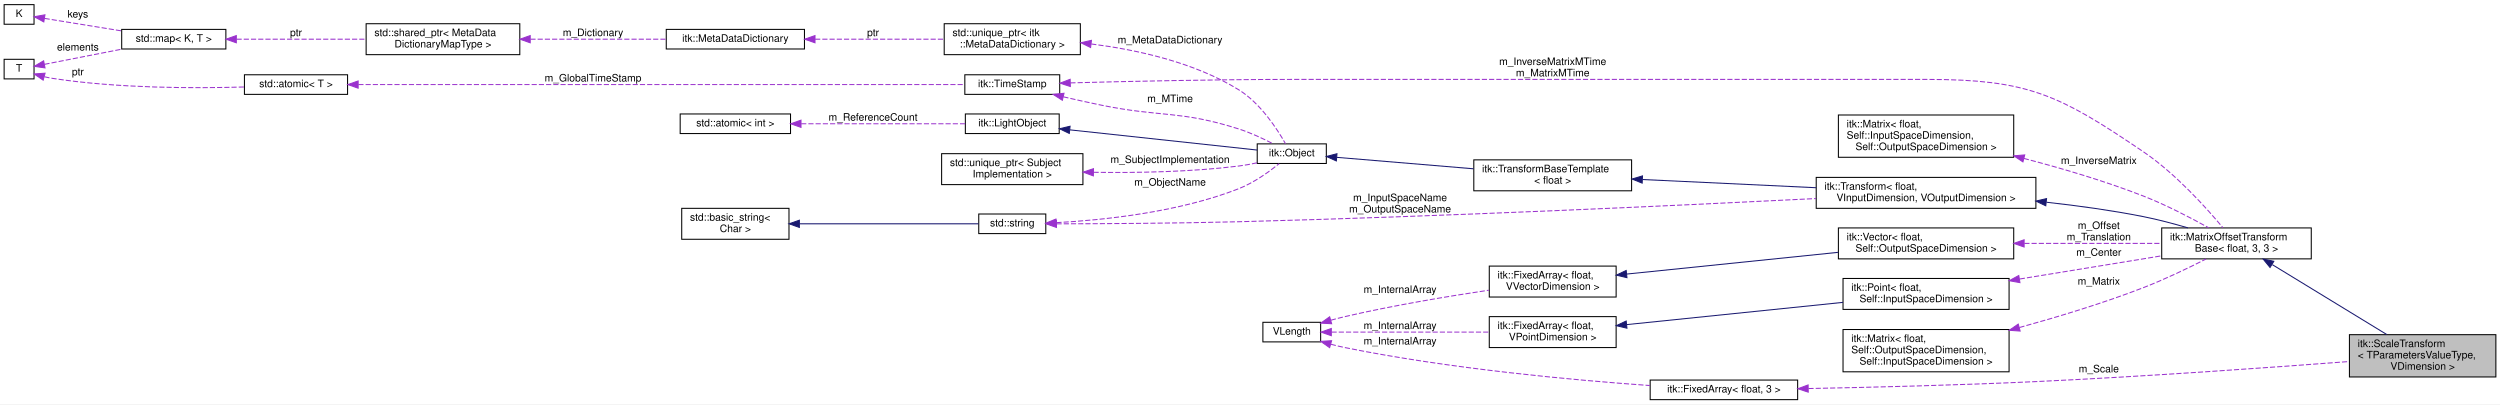
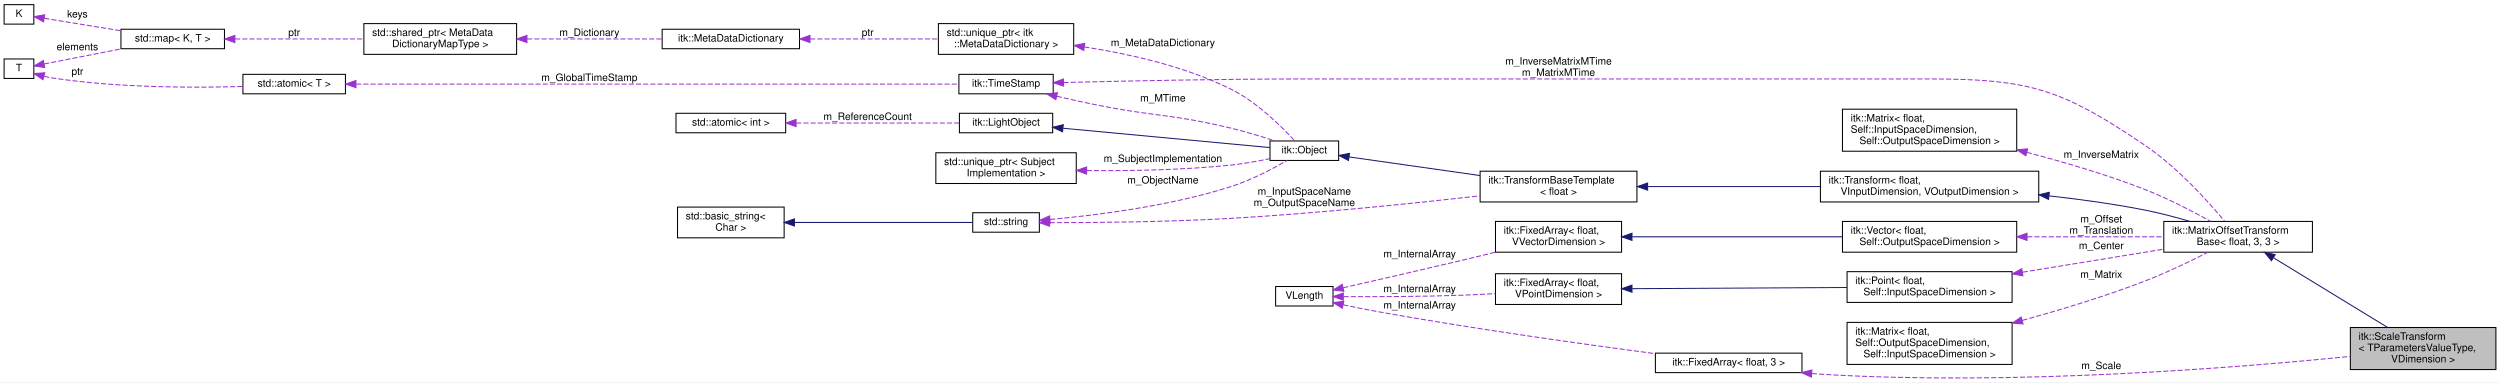
- <svg xmlns="http://www.w3.org/2000/svg" xmlns:xlink="http://www.w3.org/1999/xlink" width="2424pt" height="392pt" viewBox="0.00 0.00 2424.00 392.00">
-   <g id="graph0" class="graph" transform="scale(1 1) rotate(0) translate(4 388)">
-     <polygon fill="white" stroke="transparent" points="-4,4 -4,-388 2420,-388 2420,4 -4,4" />
+ <svg xmlns="http://www.w3.org/2000/svg" xmlns:xlink="http://www.w3.org/1999/xlink" width="2439pt" height="373pt" viewBox="0.00 0.00 2439.00 372.94">
+   <g id="graph0" class="graph" transform="scale(1 1) rotate(0) translate(4 368.94)">
+     <polygon fill="white" stroke="transparent" points="-4,4 -4,-368.94 2435,-368.94 2435,4 -4,4" />
    <g id="node1" class="node">
      <g id="a_node1">
        <a xlink:title="Scale transformation of a vector space (e.g. space coordinates)">
-           <polygon fill="#bfbfbf" stroke="black" points="2274,-22.5 2274,-63.5 2416,-63.5 2416,-22.5 2274,-22.5" />
-           <text text-anchor="start" x="2282" y="-51.5" font-family="Helvetica,sans-Serif" font-size="10.00">itk::ScaleTransform</text>
-           <text text-anchor="start" x="2282" y="-40.5" font-family="Helvetica,sans-Serif" font-size="10.00">&lt; TParametersValueType,</text>
-           <text text-anchor="middle" x="2345" y="-29.5" font-family="Helvetica,sans-Serif" font-size="10.00"> VDimension &gt;</text>
+           <polygon fill="#bfbfbf" stroke="black" points="2289,-8.44 2289,-49.44 2431,-49.44 2431,-8.44 2289,-8.44" />
+           <text text-anchor="start" x="2297" y="-37.44" font-family="Helvetica,sans-Serif" font-size="10.00">itk::ScaleTransform</text>
+           <text text-anchor="start" x="2297" y="-26.44" font-family="Helvetica,sans-Serif" font-size="10.00">&lt; TParametersValueType,</text>
+           <text text-anchor="middle" x="2360" y="-15.44" font-family="Helvetica,sans-Serif" font-size="10.00"> VDimension &gt;</text>
        </a>
      </g>
    </g>
    <g id="node2" class="node">
      <g id="a_node2">
        <a xlink:href="classitk_1_1MatrixOffsetTransformBase.html" target="_top" xlink:title=" ">
-           <polygon fill="white" stroke="black" points="2092,-137 2092,-167 2237,-167 2237,-137 2092,-137" />
-           <text text-anchor="start" x="2100" y="-155" font-family="Helvetica,sans-Serif" font-size="10.00">itk::MatrixOffsetTransform</text>
-           <text text-anchor="middle" x="2164.5" y="-144" font-family="Helvetica,sans-Serif" font-size="10.00">Base&lt; float, 3, 3 &gt;</text>
+           <polygon fill="white" stroke="black" points="2107,-122.94 2107,-152.94 2252,-152.94 2252,-122.94 2107,-122.94" />
+           <text text-anchor="start" x="2115" y="-140.94" font-family="Helvetica,sans-Serif" font-size="10.00">itk::MatrixOffsetTransform</text>
+           <text text-anchor="middle" x="2179.5" y="-129.94" font-family="Helvetica,sans-Serif" font-size="10.00">Base&lt; float, 3, 3 &gt;</text>
        </a>
      </g>
    </g>
    <g id="edge1" class="edge">
-       <path fill="none" stroke="midnightblue" d="M2199.25,-131.39C2231.06,-111.97 2278.45,-83.03 2310.26,-63.61" />
-       <polygon fill="midnightblue" stroke="midnightblue" points="2197.03,-128.65 2190.32,-136.84 2200.68,-134.62 2197.03,-128.65" />
+       <path fill="none" stroke="midnightblue" d="M2214.25,-117.33C2246.06,-97.91 2293.45,-68.97 2325.26,-49.55" />
+       <polygon fill="midnightblue" stroke="midnightblue" points="2212.03,-114.59 2205.32,-122.78 2215.68,-120.56 2212.03,-114.59" />
    </g>
    <g id="node3" class="node">
      <g id="a_node3">
        <a xlink:href="classitk_1_1Transform.html" target="_top" xlink:title=" ">
-           <polygon fill="white" stroke="black" points="1757,-186 1757,-216 1970,-216 1970,-186 1757,-186" />
-           <text text-anchor="start" x="1765" y="-204" font-family="Helvetica,sans-Serif" font-size="10.00">itk::Transform&lt; float,</text>
-           <text text-anchor="middle" x="1863.5" y="-193" font-family="Helvetica,sans-Serif" font-size="10.00"> VInputDimension, VOutputDimension &gt;</text>
+           <polygon fill="white" stroke="black" points="1772,-171.94 1772,-201.94 1985,-201.94 1985,-171.94 1772,-171.94" />
+           <text text-anchor="start" x="1780" y="-189.94" font-family="Helvetica,sans-Serif" font-size="10.00">itk::Transform&lt; float,</text>
+           <text text-anchor="middle" x="1878.5" y="-178.94" font-family="Helvetica,sans-Serif" font-size="10.00"> VInputDimension, VOutputDimension &gt;</text>
        </a>
      </g>
    </g>
    <g id="edge2" class="edge">
-       <path fill="none" stroke="midnightblue" d="M1980.3,-191.91C2010.93,-188.52 2043.85,-183.99 2074,-178 2088.28,-175.16 2103.59,-171.11 2117.43,-167.04" />
-       <polygon fill="midnightblue" stroke="midnightblue" points="1979.58,-188.47 1970.01,-193.02 1980.33,-195.43 1979.58,-188.47" />
+       <path fill="none" stroke="midnightblue" d="M1995.3,-177.85C2025.93,-174.46 2058.85,-169.93 2089,-163.94 2103.28,-161.1 2118.59,-157.05 2132.43,-152.98" />
+       <polygon fill="midnightblue" stroke="midnightblue" points="1994.58,-174.41 1985.01,-178.96 1995.33,-181.37 1994.58,-174.41" />
    </g>
    <g id="node4" class="node">
      <g id="a_node4">
        <a xlink:href="classitk_1_1TransformBaseTemplate.html" target="_top" xlink:title=" ">
-           <polygon fill="white" stroke="black" points="1425,-203 1425,-233 1578,-233 1578,-203 1425,-203" />
-           <text text-anchor="start" x="1433" y="-221" font-family="Helvetica,sans-Serif" font-size="10.00">itk::TransformBaseTemplate</text>
-           <text text-anchor="middle" x="1501.5" y="-210" font-family="Helvetica,sans-Serif" font-size="10.00">&lt; float &gt;</text>
+           <polygon fill="white" stroke="black" points="1440,-171.94 1440,-201.94 1593,-201.94 1593,-171.94 1440,-171.94" />
+           <text text-anchor="start" x="1448" y="-189.94" font-family="Helvetica,sans-Serif" font-size="10.00">itk::TransformBaseTemplate</text>
+           <text text-anchor="middle" x="1516.5" y="-178.94" font-family="Helvetica,sans-Serif" font-size="10.00">&lt; float &gt;</text>
        </a>
      </g>
    </g>
    <g id="edge3" class="edge">
-       <path fill="none" stroke="midnightblue" d="M1588.65,-213.93C1639.19,-211.55 1703.44,-208.51 1757,-205.98" />
-       <polygon fill="midnightblue" stroke="midnightblue" points="1588.23,-210.45 1578.41,-214.42 1588.56,-217.44 1588.23,-210.45" />
+       <path fill="none" stroke="midnightblue" d="M1603.65,-186.94C1654.19,-186.94 1718.44,-186.94 1772,-186.94" />
+       <polygon fill="midnightblue" stroke="midnightblue" points="1603.41,-183.44 1593.41,-186.94 1603.41,-190.44 1603.41,-183.44" />
    </g>
    <g id="node5" class="node">
      <g id="a_node5">
        <a xlink:href="classitk_1_1Object.html" target="_top" xlink:title="Base class for most ITK classes.">
-           <polygon fill="white" stroke="black" points="1215,-229.5 1215,-248.5 1282,-248.5 1282,-229.5 1215,-229.5" />
-           <text text-anchor="middle" x="1248.5" y="-236.5" font-family="Helvetica,sans-Serif" font-size="10.00">itk::Object</text>
+           <polygon fill="white" stroke="black" points="1235,-212.44 1235,-231.44 1302,-231.44 1302,-212.44 1235,-212.44" />
+           <text text-anchor="middle" x="1268.5" y="-219.44" font-family="Helvetica,sans-Serif" font-size="10.00">itk::Object</text>
        </a>
      </g>
    </g>
    <g id="edge4" class="edge">
-       <path fill="none" stroke="midnightblue" d="M1292.28,-235.42C1328.53,-232.39 1381.38,-227.97 1424.76,-224.34" />
-       <polygon fill="midnightblue" stroke="midnightblue" points="1291.73,-231.95 1282.06,-236.28 1292.31,-238.93 1291.73,-231.95" />
+       <path fill="none" stroke="midnightblue" d="M1312.09,-215.88C1347.22,-210.88 1397.94,-203.67 1439.93,-197.69" />
+       <polygon fill="midnightblue" stroke="midnightblue" points="1311.57,-212.42 1302.17,-217.29 1312.56,-219.35 1311.57,-212.42" />
    </g>
    <g id="node6" class="node">
      <g id="a_node6">
        <a xlink:href="classitk_1_1LightObject.html" target="_top" xlink:title="Light weight base class for most itk classes.">
-           <polygon fill="white" stroke="black" points="932,-258.5 932,-277.5 1023,-277.5 1023,-258.5 932,-258.5" />
-           <text text-anchor="middle" x="977.5" y="-265.5" font-family="Helvetica,sans-Serif" font-size="10.00">itk::LightObject</text>
+           <polygon fill="white" stroke="black" points="932,-239.44 932,-258.44 1023,-258.44 1023,-239.44 932,-239.44" />
+           <text text-anchor="middle" x="977.5" y="-246.44" font-family="Helvetica,sans-Serif" font-size="10.00">itk::LightObject</text>
        </a>
      </g>
    </g>
    <g id="edge5" class="edge">
-       <path fill="none" stroke="midnightblue" d="M1033.42,-262.08C1088.02,-256.19 1169.93,-247.36 1214.96,-242.51" />
-       <polygon fill="midnightblue" stroke="midnightblue" points="1032.79,-258.63 1023.22,-263.18 1033.54,-265.59 1032.79,-258.63" />
+       <path fill="none" stroke="midnightblue" d="M1033.35,-243.82C1092.75,-238.27 1185.59,-229.59 1234.61,-225.01" />
+       <polygon fill="midnightblue" stroke="midnightblue" points="1032.65,-240.37 1023.02,-244.78 1033.31,-247.34 1032.65,-240.37" />
    </g>
    <g id="node7" class="node">
      <g id="a_node7">
        <a xlink:title=" ">
-           <polygon fill="white" stroke="black" points="655.5,-258.5 655.5,-277.5 762.5,-277.5 762.5,-258.5 655.5,-258.5" />
-           <text text-anchor="middle" x="709" y="-265.5" font-family="Helvetica,sans-Serif" font-size="10.00">std::atomic&lt; int &gt;</text>
+           <polygon fill="white" stroke="black" points="655.5,-239.44 655.5,-258.44 762.5,-258.44 762.5,-239.44 655.5,-239.44" />
+           <text text-anchor="middle" x="709" y="-246.44" font-family="Helvetica,sans-Serif" font-size="10.00">std::atomic&lt; int &gt;</text>
        </a>
      </g>
    </g>
    <g id="edge6" class="edge">
-       <path fill="none" stroke="#9a32cd" stroke-dasharray="5,2" d="M772.8,-268C821.7,-268 888.37,-268 931.92,-268" />
-       <polygon fill="#9a32cd" stroke="#9a32cd" points="772.65,-264.5 762.65,-268 772.65,-271.5 772.65,-264.5" />
-       <text text-anchor="middle" x="842.5" y="-271" font-family="Helvetica,sans-Serif" font-size="10.00"> m_ReferenceCount</text>
+       <path fill="none" stroke="#9a32cd" stroke-dasharray="5,2" d="M772.8,-248.94C821.7,-248.94 888.37,-248.94 931.92,-248.94" />
+       <polygon fill="#9a32cd" stroke="#9a32cd" points="772.65,-245.44 762.65,-248.94 772.65,-252.44 772.65,-245.44" />
+       <text text-anchor="middle" x="842.5" y="-251.94" font-family="Helvetica,sans-Serif" font-size="10.00"> m_ReferenceCount</text>
    </g>
    <g id="node8" class="node">
      <g id="a_node8">
        <a xlink:href="classitk_1_1TimeStamp.html" target="_top" xlink:title="Generate a unique, increasing time value.">
-           <polygon fill="white" stroke="black" points="931.5,-296.5 931.5,-315.5 1023.5,-315.5 1023.5,-296.5 931.5,-296.5" />
-           <text text-anchor="middle" x="977.5" y="-303.5" font-family="Helvetica,sans-Serif" font-size="10.00">itk::TimeStamp</text>
+           <polygon fill="white" stroke="black" points="931.5,-277.44 931.5,-296.44 1023.5,-296.44 1023.5,-277.44 931.5,-277.44" />
+           <text text-anchor="middle" x="977.5" y="-284.44" font-family="Helvetica,sans-Serif" font-size="10.00">itk::TimeStamp</text>
        </a>
      </g>
    </g>
    <g id="edge28" class="edge">
-       <path fill="none" stroke="#9a32cd" stroke-dasharray="5,2" d="M1033.83,-307.63C1088.21,-309.09 1173.56,-311 1247.5,-311 1247.5,-311 1247.5,-311 1864.5,-311 1962.67,-311 1992.73,-296.07 2074,-241 2105.38,-219.74 2135.22,-186.57 2151.27,-167.29" />
-       <polygon fill="#9a32cd" stroke="#9a32cd" points="1033.8,-304.13 1023.71,-307.35 1033.61,-311.12 1033.8,-304.13" />
-       <text text-anchor="middle" x="1501.5" y="-325" font-family="Helvetica,sans-Serif" font-size="10.00"> m_InverseMatrixMTime</text>
-       <text text-anchor="middle" x="1501.5" y="-314" font-family="Helvetica,sans-Serif" font-size="10.00">m_MatrixMTime</text>
+       <path fill="none" stroke="#9a32cd" stroke-dasharray="5,2" d="M1033.62,-288.46C1091.77,-289.93 1186.08,-291.94 1267.5,-291.94 1267.5,-291.94 1267.5,-291.94 1879.5,-291.94 1976.99,-291.94 2008.29,-281.62 2089,-226.94 2120.38,-205.68 2150.22,-172.51 2166.27,-153.24" />
+       <polygon fill="#9a32cd" stroke="#9a32cd" points="1033.64,-284.96 1023.55,-288.2 1033.46,-291.96 1033.64,-284.96" />
+       <text text-anchor="middle" x="1516.5" y="-305.94" font-family="Helvetica,sans-Serif" font-size="10.00"> m_InverseMatrixMTime</text>
+       <text text-anchor="middle" x="1516.5" y="-294.94" font-family="Helvetica,sans-Serif" font-size="10.00">m_MatrixMTime</text>
    </g>
    <g id="edge7" class="edge">
-       <path fill="none" stroke="#9a32cd" stroke-dasharray="5,2" d="M1027.01,-294.13C1039.07,-291.33 1051.98,-288.44 1064,-286 1122.79,-274.05 1139.82,-281.15 1197,-263 1208.47,-259.36 1220.68,-253.61 1230.22,-248.66" />
-       <polygon fill="#9a32cd" stroke="#9a32cd" points="1026.06,-290.76 1017.13,-296.46 1027.66,-297.57 1026.06,-290.76" />
-       <text text-anchor="middle" x="1130.5" y="-289" font-family="Helvetica,sans-Serif" font-size="10.00"> m_MTime</text>
+       <path fill="none" stroke="#9a32cd" stroke-dasharray="5,2" d="M1027.01,-275.07C1039.07,-272.27 1051.98,-269.38 1064,-266.94 1122.79,-254.99 1138.69,-258.02 1197,-243.94 1211.33,-240.48 1227.02,-235.69 1239.94,-231.46" />
+       <polygon fill="#9a32cd" stroke="#9a32cd" points="1026.06,-271.7 1017.13,-277.4 1027.66,-278.52 1026.06,-271.7" />
+       <text text-anchor="middle" x="1130.5" y="-269.94" font-family="Helvetica,sans-Serif" font-size="10.00"> m_MTime</text>
    </g>
    <g id="node9" class="node">
      <g id="a_node9">
        <a xlink:title=" ">
-           <polygon fill="white" stroke="black" points="233,-296.5 233,-315.5 333,-315.5 333,-296.5 233,-296.5" />
-           <text text-anchor="middle" x="283" y="-303.5" font-family="Helvetica,sans-Serif" font-size="10.00">std::atomic&lt; T &gt;</text>
+           <polygon fill="white" stroke="black" points="233,-277.44 233,-296.44 333,-296.44 333,-277.44 233,-277.44" />
+           <text text-anchor="middle" x="283" y="-284.44" font-family="Helvetica,sans-Serif" font-size="10.00">std::atomic&lt; T &gt;</text>
        </a>
      </g>
    </g>
    <g id="edge8" class="edge">
-       <path fill="none" stroke="#9a32cd" stroke-dasharray="5,2" d="M343.46,-306C479.32,-306 810.08,-306 931.14,-306" />
-       <polygon fill="#9a32cd" stroke="#9a32cd" points="343.25,-302.5 333.25,-306 343.25,-309.5 343.25,-302.5" />
-       <text text-anchor="middle" x="571" y="-309" font-family="Helvetica,sans-Serif" font-size="10.00"> m_GlobalTimeStamp</text>
+       <path fill="none" stroke="#9a32cd" stroke-dasharray="5,2" d="M343.46,-286.94C479.32,-286.94 810.08,-286.94 931.14,-286.94" />
+       <polygon fill="#9a32cd" stroke="#9a32cd" points="343.25,-283.44 333.25,-286.94 343.25,-290.44 343.25,-283.44" />
+       <text text-anchor="middle" x="571" y="-289.94" font-family="Helvetica,sans-Serif" font-size="10.00"> m_GlobalTimeStamp</text>
    </g>
    <g id="node10" class="node">
      <g id="a_node10">
        <a xlink:title=" ">
-           <polygon fill="white" stroke="black" points="0,-311.5 0,-330.5 29,-330.5 29,-311.5 0,-311.5" />
-           <text text-anchor="middle" x="14.5" y="-318.5" font-family="Helvetica,sans-Serif" font-size="10.00">T</text>
+           <polygon fill="white" stroke="black" points="0,-292.44 0,-311.44 29,-311.44 29,-292.44 0,-292.44" />
+           <text text-anchor="middle" x="14.5" y="-299.44" font-family="Helvetica,sans-Serif" font-size="10.00">T</text>
        </a>
      </g>
    </g>
    <g id="edge9" class="edge">
-       <path fill="none" stroke="#9a32cd" stroke-dasharray="5,2" d="M39.03,-313.58C41.7,-312.95 44.39,-312.4 47,-312 110.54,-302.27 184.85,-302.24 232.62,-303.66" />
-       <polygon fill="#9a32cd" stroke="#9a32cd" points="37.85,-310.27 29.13,-316.29 39.7,-317.03 37.85,-310.27" />
-       <text text-anchor="middle" x="71.5" y="-315" font-family="Helvetica,sans-Serif" font-size="10.00"> ptr</text>
+       <path fill="none" stroke="#9a32cd" stroke-dasharray="5,2" d="M39.03,-294.52C41.7,-293.89 44.39,-293.34 47,-292.94 110.54,-283.21 184.85,-283.18 232.62,-284.6" />
+       <polygon fill="#9a32cd" stroke="#9a32cd" points="37.85,-291.22 29.13,-297.23 39.7,-297.97 37.85,-291.22" />
+       <text text-anchor="middle" x="71.5" y="-295.94" font-family="Helvetica,sans-Serif" font-size="10.00"> ptr</text>
    </g>
    <g id="node15" class="node">
      <g id="a_node15">
        <a xlink:title=" ">
-           <polygon fill="white" stroke="black" points="114,-340.5 114,-359.5 215,-359.5 215,-340.5 114,-340.5" />
-           <text text-anchor="middle" x="164.5" y="-347.5" font-family="Helvetica,sans-Serif" font-size="10.00">std::map&lt; K, T &gt;</text>
+           <polygon fill="white" stroke="black" points="114,-321.44 114,-340.44 215,-340.44 215,-321.44 114,-321.44" />
+           <text text-anchor="middle" x="164.5" y="-328.44" font-family="Helvetica,sans-Serif" font-size="10.00">std::map&lt; K, T &gt;</text>
        </a>
      </g>
    </g>
    <g id="edge16" class="edge">
-       <path fill="none" stroke="#9a32cd" stroke-dasharray="5,2" d="M39.09,-325.62C59.39,-329.6 89.35,-335.47 114.78,-340.45" />
-       <polygon fill="#9a32cd" stroke="#9a32cd" points="39.64,-322.16 29.16,-323.68 38.3,-329.03 39.64,-322.16" />
-       <text text-anchor="middle" x="71.5" y="-339" font-family="Helvetica,sans-Serif" font-size="10.00"> elements</text>
+       <path fill="none" stroke="#9a32cd" stroke-dasharray="5,2" d="M39.09,-306.56C59.39,-310.54 89.35,-316.41 114.78,-321.39" />
+       <polygon fill="#9a32cd" stroke="#9a32cd" points="39.64,-303.11 29.16,-304.62 38.3,-309.97 39.64,-303.11" />
+       <text text-anchor="middle" x="71.5" y="-319.94" font-family="Helvetica,sans-Serif" font-size="10.00"> elements</text>
    </g>
    <g id="node11" class="node">
      <g id="a_node11">
        <a xlink:title=" ">
-           <polygon fill="white" stroke="black" points="909,-209 909,-239 1046,-239 1046,-209 909,-209" />
-           <text text-anchor="start" x="917" y="-227" font-family="Helvetica,sans-Serif" font-size="10.00">std::unique_ptr&lt; Subject</text>
-           <text text-anchor="middle" x="977.5" y="-216" font-family="Helvetica,sans-Serif" font-size="10.00">Implementation &gt;</text>
+           <polygon fill="white" stroke="black" points="909,-189.94 909,-219.94 1046,-219.94 1046,-189.94 909,-189.94" />
+           <text text-anchor="start" x="917" y="-207.94" font-family="Helvetica,sans-Serif" font-size="10.00">std::unique_ptr&lt; Subject</text>
+           <text text-anchor="middle" x="977.5" y="-196.94" font-family="Helvetica,sans-Serif" font-size="10.00">Implementation &gt;</text>
        </a>
      </g>
    </g>
    <g id="edge10" class="edge">
-       <path fill="none" stroke="#9a32cd" stroke-dasharray="5,2" d="M1056.31,-220.94C1098.16,-220.33 1150.57,-221.24 1197,-227 1202.81,-227.72 1208.93,-228.85 1214.82,-230.13" />
-       <polygon fill="#9a32cd" stroke="#9a32cd" points="1056.12,-217.44 1046.19,-221.12 1056.25,-224.44 1056.12,-217.44" />
-       <text text-anchor="middle" x="1130.5" y="-230" font-family="Helvetica,sans-Serif" font-size="10.00"> m_SubjectImplementation</text>
+       <path fill="none" stroke="#9a32cd" stroke-dasharray="5,2" d="M1056.23,-202.58C1098.06,-202.17 1150.47,-203.04 1197,-207.94 1209.41,-209.25 1222.88,-211.67 1234.69,-214.14" />
+       <polygon fill="#9a32cd" stroke="#9a32cd" points="1056.07,-199.08 1046.11,-202.7 1056.16,-206.08 1056.07,-199.08" />
+       <text text-anchor="middle" x="1130.5" y="-210.94" font-family="Helvetica,sans-Serif" font-size="10.00"> m_SubjectImplementation</text>
    </g>
    <g id="node12" class="node">
      <g id="a_node12">
        <a xlink:title=" ">
-           <polygon fill="white" stroke="black" points="911.5,-335 911.5,-365 1043.5,-365 1043.5,-335 911.5,-335" />
-           <text text-anchor="start" x="919.5" y="-353" font-family="Helvetica,sans-Serif" font-size="10.00">std::unique_ptr&lt; itk</text>
-           <text text-anchor="middle" x="977.5" y="-342" font-family="Helvetica,sans-Serif" font-size="10.00">::MetaDataDictionary &gt;</text>
+           <polygon fill="white" stroke="black" points="911.5,-315.94 911.5,-345.94 1043.5,-345.94 1043.5,-315.94 911.5,-315.94" />
+           <text text-anchor="start" x="919.5" y="-333.94" font-family="Helvetica,sans-Serif" font-size="10.00">std::unique_ptr&lt; itk</text>
+           <text text-anchor="middle" x="977.5" y="-322.94" font-family="Helvetica,sans-Serif" font-size="10.00">::MetaDataDictionary &gt;</text>
        </a>
      </g>
    </g>
    <g id="edge11" class="edge">
-       <path fill="none" stroke="#9a32cd" stroke-dasharray="5,2" d="M1054.07,-345.38C1098.45,-339.78 1154.06,-327.56 1197,-301 1218.25,-287.85 1234.58,-262.54 1242.41,-248.67" />
-       <polygon fill="#9a32cd" stroke="#9a32cd" points="1053.44,-341.93 1043.92,-346.57 1054.26,-348.88 1053.44,-341.93" />
-       <text text-anchor="middle" x="1130.5" y="-346" font-family="Helvetica,sans-Serif" font-size="10.00"> m_MetaDataDictionary</text>
+       <path fill="none" stroke="#9a32cd" stroke-dasharray="5,2" d="M1053.86,-323.18C1097.43,-316.5 1152.3,-304.25 1197,-281.94 1222.6,-269.17 1246.68,-245.15 1258.98,-231.7" />
+       <polygon fill="#9a32cd" stroke="#9a32cd" points="1053.28,-319.73 1043.89,-324.64 1054.29,-326.66 1053.28,-319.73" />
+       <text text-anchor="middle" x="1130.5" y="-323.94" font-family="Helvetica,sans-Serif" font-size="10.00"> m_MetaDataDictionary</text>
    </g>
    <g id="node13" class="node">
      <g id="a_node13">
        <a xlink:href="classitk_1_1MetaDataDictionary.html" target="_top" xlink:title="Provides a mechanism for storing a collection of arbitrary data types.">
-           <polygon fill="white" stroke="black" points="642,-340.5 642,-359.5 776,-359.5 776,-340.5 642,-340.5" />
-           <text text-anchor="middle" x="709" y="-347.5" font-family="Helvetica,sans-Serif" font-size="10.00">itk::MetaDataDictionary</text>
+           <polygon fill="white" stroke="black" points="642,-321.44 642,-340.44 776,-340.44 776,-321.44 642,-321.44" />
+           <text text-anchor="middle" x="709" y="-328.44" font-family="Helvetica,sans-Serif" font-size="10.00">itk::MetaDataDictionary</text>
        </a>
      </g>
    </g>
    <g id="edge12" class="edge">
-       <path fill="none" stroke="#9a32cd" stroke-dasharray="5,2" d="M786.32,-350C825.74,-350 873.36,-350 911.08,-350" />
-       <polygon fill="#9a32cd" stroke="#9a32cd" points="786.22,-346.5 776.22,-350 786.22,-353.5 786.22,-346.5" />
-       <text text-anchor="middle" x="842.5" y="-353" font-family="Helvetica,sans-Serif" font-size="10.00"> ptr</text>
+       <path fill="none" stroke="#9a32cd" stroke-dasharray="5,2" d="M786.32,-330.94C825.74,-330.94 873.36,-330.94 911.08,-330.94" />
+       <polygon fill="#9a32cd" stroke="#9a32cd" points="786.22,-327.44 776.22,-330.94 786.22,-334.44 786.22,-327.44" />
+       <text text-anchor="middle" x="842.5" y="-333.94" font-family="Helvetica,sans-Serif" font-size="10.00"> ptr</text>
    </g>
    <g id="node14" class="node">
      <g id="a_node14">
        <a xlink:title=" ">
-           <polygon fill="white" stroke="black" points="351,-335 351,-365 500,-365 500,-335 351,-335" />
-           <text text-anchor="start" x="359" y="-353" font-family="Helvetica,sans-Serif" font-size="10.00">std::shared_ptr&lt; MetaData</text>
-           <text text-anchor="middle" x="425.5" y="-342" font-family="Helvetica,sans-Serif" font-size="10.00">DictionaryMapType &gt;</text>
+           <polygon fill="white" stroke="black" points="351,-315.94 351,-345.94 500,-345.94 500,-315.94 351,-315.94" />
+           <text text-anchor="start" x="359" y="-333.94" font-family="Helvetica,sans-Serif" font-size="10.00">std::shared_ptr&lt; MetaData</text>
+           <text text-anchor="middle" x="425.5" y="-322.94" font-family="Helvetica,sans-Serif" font-size="10.00">DictionaryMapType &gt;</text>
        </a>
      </g>
    </g>
    <g id="edge13" class="edge">
-       <path fill="none" stroke="#9a32cd" stroke-dasharray="5,2" d="M510.29,-350C552.24,-350 602.31,-350 641.57,-350" />
-       <polygon fill="#9a32cd" stroke="#9a32cd" points="510.09,-346.5 500.09,-350 510.09,-353.5 510.09,-346.5" />
-       <text text-anchor="middle" x="571" y="-353" font-family="Helvetica,sans-Serif" font-size="10.00"> m_Dictionary</text>
+       <path fill="none" stroke="#9a32cd" stroke-dasharray="5,2" d="M510.29,-330.94C552.24,-330.94 602.31,-330.94 641.57,-330.94" />
+       <polygon fill="#9a32cd" stroke="#9a32cd" points="510.09,-327.44 500.09,-330.94 510.09,-334.44 510.09,-327.44" />
+       <text text-anchor="middle" x="571" y="-333.94" font-family="Helvetica,sans-Serif" font-size="10.00"> m_Dictionary</text>
    </g>
    <g id="edge14" class="edge">
-       <path fill="none" stroke="#9a32cd" stroke-dasharray="5,2" d="M225.34,-350C262.61,-350 310.86,-350 350.52,-350" />
-       <polygon fill="#9a32cd" stroke="#9a32cd" points="225.13,-346.5 215.13,-350 225.13,-353.5 225.13,-346.5" />
-       <text text-anchor="middle" x="283" y="-353" font-family="Helvetica,sans-Serif" font-size="10.00"> ptr</text>
+       <path fill="none" stroke="#9a32cd" stroke-dasharray="5,2" d="M225.34,-330.94C262.61,-330.94 310.86,-330.94 350.52,-330.94" />
+       <polygon fill="#9a32cd" stroke="#9a32cd" points="225.13,-327.44 215.13,-330.94 225.13,-334.44 225.13,-327.44" />
+       <text text-anchor="middle" x="283" y="-333.94" font-family="Helvetica,sans-Serif" font-size="10.00"> ptr</text>
    </g>
    <g id="node16" class="node">
      <g id="a_node16">
        <a xlink:title=" ">
-           <polygon fill="white" stroke="black" points="0,-364.5 0,-383.5 29,-383.5 29,-364.5 0,-364.5" />
-           <text text-anchor="middle" x="14.5" y="-371.5" font-family="Helvetica,sans-Serif" font-size="10.00">K</text>
+           <polygon fill="white" stroke="black" points="0,-345.44 0,-364.44 29,-364.44 29,-345.44 0,-345.44" />
+           <text text-anchor="middle" x="14.5" y="-352.44" font-family="Helvetica,sans-Serif" font-size="10.00">K</text>
        </a>
      </g>
    </g>
    <g id="edge15" class="edge">
-       <path fill="none" stroke="#9a32cd" stroke-dasharray="5,2" d="M39.24,-370.15C59.28,-366.9 88.63,-362.14 113.78,-358.06" />
-       <polygon fill="#9a32cd" stroke="#9a32cd" points="38.47,-366.73 29.16,-371.79 39.59,-373.64 38.47,-366.73" />
-       <text text-anchor="middle" x="71.5" y="-371" font-family="Helvetica,sans-Serif" font-size="10.00"> keys</text>
+       <path fill="none" stroke="#9a32cd" stroke-dasharray="5,2" d="M39.24,-351.09C59.28,-347.84 88.63,-343.08 113.78,-339" />
+       <polygon fill="#9a32cd" stroke="#9a32cd" points="38.47,-347.67 29.16,-352.73 39.59,-354.58 38.47,-347.67" />
+       <text text-anchor="middle" x="71.5" y="-351.94" font-family="Helvetica,sans-Serif" font-size="10.00"> keys</text>
    </g>
    <g id="node17" class="node">
      <g id="a_node17">
        <a xlink:title=" ">
-           <polygon fill="white" stroke="black" points="945,-161.5 945,-180.5 1010,-180.5 1010,-161.5 945,-161.5" />
-           <text text-anchor="middle" x="977.5" y="-168.5" font-family="Helvetica,sans-Serif" font-size="10.00">std::string</text>
+           <polygon fill="white" stroke="black" points="945,-142.44 945,-161.44 1010,-161.44 1010,-142.44 945,-142.44" />
+           <text text-anchor="middle" x="977.5" y="-149.44" font-family="Helvetica,sans-Serif" font-size="10.00">std::string</text>
        </a>
      </g>
    </g>
    <g id="edge19" class="edge">
-       <path fill="none" stroke="#9a32cd" stroke-dasharray="5,2" d="M1020.39,-170.97C1064.37,-171.04 1135.56,-171.43 1197,-173 1394.82,-178.07 1625.54,-188.87 1756.78,-195.48" />
-       <polygon fill="#9a32cd" stroke="#9a32cd" points="1020.35,-167.47 1010.35,-170.96 1020.35,-174.47 1020.35,-167.47" />
-       <text text-anchor="middle" x="1353.5" y="-193" font-family="Helvetica,sans-Serif" font-size="10.00"> m_InputSpaceName</text>
-       <text text-anchor="middle" x="1353.5" y="-182" font-family="Helvetica,sans-Serif" font-size="10.00">m_OutputSpaceName</text>
+       <path fill="none" stroke="#9a32cd" stroke-dasharray="5,2" d="M1020.04,-151.73C1064.02,-151.73 1135.46,-152.39 1197,-155.94 1280.2,-160.74 1375.25,-170.56 1439.69,-177.87" />
+       <polygon fill="#9a32cd" stroke="#9a32cd" points="1020.01,-148.23 1010.01,-151.74 1020.01,-155.23 1020.01,-148.23" />
+       <text text-anchor="middle" x="1268.5" y="-178.94" font-family="Helvetica,sans-Serif" font-size="10.00"> m_InputSpaceName</text>
+       <text text-anchor="middle" x="1268.5" y="-167.94" font-family="Helvetica,sans-Serif" font-size="10.00">m_OutputSpaceName</text>
    </g>
    <g id="edge17" class="edge">
-       <path fill="none" stroke="#9a32cd" stroke-dasharray="5,2" d="M1020.28,-172.12C1065.32,-174.55 1138.43,-182.05 1197,-205 1211.76,-210.78 1226.56,-221.46 1236.29,-229.31" />
-       <polygon fill="#9a32cd" stroke="#9a32cd" points="1020.16,-168.61 1010.01,-171.63 1019.83,-175.61 1020.16,-168.61" />
-       <text text-anchor="middle" x="1130.5" y="-208" font-family="Helvetica,sans-Serif" font-size="10.00"> m_ObjectName</text>
+       <path fill="none" stroke="#9a32cd" stroke-dasharray="5,2" d="M1020.5,-154.89C1065.14,-158.89 1137.38,-167.86 1197,-186.94 1216.78,-193.27 1237.93,-204.43 1251.84,-212.44" />
+       <polygon fill="#9a32cd" stroke="#9a32cd" points="1020.57,-151.38 1010.31,-154.02 1019.98,-158.36 1020.57,-151.38" />
+       <text text-anchor="middle" x="1130.5" y="-189.94" font-family="Helvetica,sans-Serif" font-size="10.00"> m_ObjectName</text>
    </g>
    <g id="node18" class="node">
      <g id="a_node18">
        <a xlink:title=" ">
-           <polygon fill="white" stroke="black" points="657,-156 657,-186 761,-186 761,-156 657,-156" />
-           <text text-anchor="start" x="665" y="-174" font-family="Helvetica,sans-Serif" font-size="10.00">std::basic_string&lt;</text>
-           <text text-anchor="middle" x="709" y="-163" font-family="Helvetica,sans-Serif" font-size="10.00"> Char &gt;</text>
+           <polygon fill="white" stroke="black" points="657,-136.94 657,-166.94 761,-166.94 761,-136.94 657,-136.94" />
+           <text text-anchor="start" x="665" y="-154.94" font-family="Helvetica,sans-Serif" font-size="10.00">std::basic_string&lt;</text>
+           <text text-anchor="middle" x="709" y="-143.94" font-family="Helvetica,sans-Serif" font-size="10.00"> Char &gt;</text>
        </a>
      </g>
    </g>
    <g id="edge18" class="edge">
-       <path fill="none" stroke="midnightblue" d="M771.24,-171C825.37,-171 902.16,-171 944.82,-171" />
-       <polygon fill="midnightblue" stroke="midnightblue" points="771.07,-167.5 761.07,-171 771.07,-174.5 771.07,-167.5" />
+       <path fill="none" stroke="midnightblue" d="M771.24,-151.94C825.37,-151.94 902.16,-151.94 944.82,-151.94" />
+       <polygon fill="midnightblue" stroke="midnightblue" points="771.07,-148.44 761.07,-151.94 771.07,-155.44 771.07,-148.44" />
    </g>
    <g id="node19" class="node">
      <g id="a_node19">
        <a xlink:href="classitk_1_1Matrix.html" target="_top" xlink:title=" ">
-           <polygon fill="white" stroke="black" points="1783,-27.5 1783,-68.5 1944,-68.5 1944,-27.5 1783,-27.5" />
-           <text text-anchor="start" x="1791" y="-56.5" font-family="Helvetica,sans-Serif" font-size="10.00">itk::Matrix&lt; float,</text>
-           <text text-anchor="start" x="1791" y="-45.5" font-family="Helvetica,sans-Serif" font-size="10.00"> Self::OutputSpaceDimension,</text>
-           <text text-anchor="middle" x="1863.5" y="-34.5" font-family="Helvetica,sans-Serif" font-size="10.00"> Self::InputSpaceDimension &gt;</text>
+           <polygon fill="white" stroke="black" points="1798,-13.44 1798,-54.44 1959,-54.44 1959,-13.44 1798,-13.44" />
+           <text text-anchor="start" x="1806" y="-42.44" font-family="Helvetica,sans-Serif" font-size="10.00">itk::Matrix&lt; float,</text>
+           <text text-anchor="start" x="1806" y="-31.44" font-family="Helvetica,sans-Serif" font-size="10.00"> Self::OutputSpaceDimension,</text>
+           <text text-anchor="middle" x="1878.5" y="-20.44" font-family="Helvetica,sans-Serif" font-size="10.00"> Self::InputSpaceDimension &gt;</text>
        </a>
      </g>
    </g>
    <g id="edge20" class="edge">
-       <path fill="none" stroke="#9a32cd" stroke-dasharray="5,2" d="M1954.06,-70.45C1991.6,-80.79 2035.4,-94.08 2074,-109 2094.9,-117.08 2117.66,-128.04 2134.99,-136.87" />
-       <polygon fill="#9a32cd" stroke="#9a32cd" points="1954.72,-67 1944.15,-67.75 1952.88,-73.76 1954.72,-67" />
-       <text text-anchor="middle" x="2031" y="-112" font-family="Helvetica,sans-Serif" font-size="10.00"> m_Matrix</text>
+       <path fill="none" stroke="#9a32cd" stroke-dasharray="5,2" d="M1969.06,-56.39C2006.6,-66.73 2050.4,-80.02 2089,-94.94 2109.9,-103.02 2132.66,-113.98 2149.99,-122.82" />
+       <polygon fill="#9a32cd" stroke="#9a32cd" points="1969.72,-52.94 1959.15,-53.69 1967.88,-59.7 1969.72,-52.94" />
+       <text text-anchor="middle" x="2046" y="-97.94" font-family="Helvetica,sans-Serif" font-size="10.00"> m_Matrix</text>
    </g>
    <g id="node20" class="node">
      <g id="a_node20">
        <a xlink:href="classitk_1_1Vector.html" target="_top" xlink:title=" ">
-           <polygon fill="white" stroke="black" points="1778.5,-137 1778.5,-167 1948.5,-167 1948.5,-137 1778.5,-137" />
-           <text text-anchor="start" x="1786.5" y="-155" font-family="Helvetica,sans-Serif" font-size="10.00">itk::Vector&lt; float,</text>
-           <text text-anchor="middle" x="1863.5" y="-144" font-family="Helvetica,sans-Serif" font-size="10.00"> Self::OutputSpaceDimension &gt;</text>
+           <polygon fill="white" stroke="black" points="1793.5,-122.94 1793.5,-152.94 1963.5,-152.94 1963.5,-122.94 1793.5,-122.94" />
+           <text text-anchor="start" x="1801.5" y="-140.94" font-family="Helvetica,sans-Serif" font-size="10.00">itk::Vector&lt; float,</text>
+           <text text-anchor="middle" x="1878.5" y="-129.94" font-family="Helvetica,sans-Serif" font-size="10.00"> Self::OutputSpaceDimension &gt;</text>
        </a>
      </g>
    </g>
    <g id="edge21" class="edge">
-       <path fill="none" stroke="#9a32cd" stroke-dasharray="5,2" d="M1958.78,-152C2001.76,-152 2051.83,-152 2091.69,-152" />
-       <polygon fill="#9a32cd" stroke="#9a32cd" points="1958.58,-148.5 1948.58,-152 1958.58,-155.5 1958.58,-148.5" />
-       <text text-anchor="middle" x="2031" y="-166" font-family="Helvetica,sans-Serif" font-size="10.00"> m_Offset</text>
-       <text text-anchor="middle" x="2031" y="-155" font-family="Helvetica,sans-Serif" font-size="10.00">m_Translation</text>
+       <path fill="none" stroke="#9a32cd" stroke-dasharray="5,2" d="M1973.78,-137.94C2016.76,-137.94 2066.83,-137.94 2106.69,-137.94" />
+       <polygon fill="#9a32cd" stroke="#9a32cd" points="1973.58,-134.44 1963.58,-137.94 1973.58,-141.44 1973.58,-134.44" />
+       <text text-anchor="middle" x="2046" y="-151.94" font-family="Helvetica,sans-Serif" font-size="10.00"> m_Offset</text>
+       <text text-anchor="middle" x="2046" y="-140.94" font-family="Helvetica,sans-Serif" font-size="10.00">m_Translation</text>
    </g>
    <g id="node21" class="node">
      <g id="a_node21">
        <a xlink:href="classitk_1_1FixedArray.html" target="_top" xlink:title=" ">
-           <polygon fill="white" stroke="black" points="1440,-100 1440,-130 1563,-130 1563,-100 1440,-100" />
-           <text text-anchor="start" x="1448" y="-118" font-family="Helvetica,sans-Serif" font-size="10.00">itk::FixedArray&lt; float,</text>
-           <text text-anchor="middle" x="1501.5" y="-107" font-family="Helvetica,sans-Serif" font-size="10.00"> VVectorDimension &gt;</text>
+           <polygon fill="white" stroke="black" points="1455,-122.94 1455,-152.94 1578,-152.94 1578,-122.94 1455,-122.94" />
+           <text text-anchor="start" x="1463" y="-140.94" font-family="Helvetica,sans-Serif" font-size="10.00">itk::FixedArray&lt; float,</text>
+           <text text-anchor="middle" x="1516.5" y="-129.94" font-family="Helvetica,sans-Serif" font-size="10.00"> VVectorDimension &gt;</text>
        </a>
      </g>
    </g>
    <g id="edge22" class="edge">
-       <path fill="none" stroke="midnightblue" d="M1573.11,-122.26C1631.96,-128.31 1715.94,-136.94 1778.29,-143.34" />
-       <polygon fill="midnightblue" stroke="midnightblue" points="1573.47,-118.78 1563.16,-121.23 1572.75,-125.74 1573.47,-118.78" />
+       <path fill="none" stroke="midnightblue" d="M1588.48,-137.94C1647.31,-137.94 1731.07,-137.94 1793.29,-137.94" />
+       <polygon fill="midnightblue" stroke="midnightblue" points="1588.16,-134.44 1578.16,-137.94 1588.16,-141.44 1588.16,-134.44" />
    </g>
    <g id="node22" class="node">
      <g id="a_node22">
        <a xlink:href="classVLength.html" target="_top" xlink:title=" ">
-           <polygon fill="white" stroke="black" points="1220.5,-56.5 1220.5,-75.5 1276.5,-75.5 1276.5,-56.5 1220.5,-56.5" />
-           <text text-anchor="middle" x="1248.5" y="-63.5" font-family="Helvetica,sans-Serif" font-size="10.00">VLength</text>
+           <polygon fill="white" stroke="black" points="1240.5,-70.44 1240.5,-89.44 1296.5,-89.44 1296.5,-70.44 1240.5,-70.44" />
+           <text text-anchor="middle" x="1268.5" y="-77.44" font-family="Helvetica,sans-Serif" font-size="10.00">VLength</text>
        </a>
      </g>
    </g>
    <g id="edge23" class="edge">
-       <path fill="none" stroke="#9a32cd" stroke-dasharray="5,2" d="M1286.4,-77.52C1290.96,-78.78 1295.57,-79.97 1300,-81 1346.43,-91.79 1399.64,-100.65 1439.58,-106.62" />
-       <polygon fill="#9a32cd" stroke="#9a32cd" points="1287.17,-74.1 1276.6,-74.7 1285.24,-80.83 1287.17,-74.1" />
-       <text text-anchor="middle" x="1353.5" y="-104" font-family="Helvetica,sans-Serif" font-size="10.00"> m_InternalArray</text>
+       <path fill="none" stroke="#9a32cd" stroke-dasharray="5,2" d="M1306.43,-88.25C1337.34,-95.24 1382.59,-105.57 1422,-114.94 1432.65,-117.47 1443.97,-120.22 1454.93,-122.89" />
+       <polygon fill="#9a32cd" stroke="#9a32cd" points="1307.05,-84.8 1296.53,-86.01 1305.51,-91.63 1307.05,-84.8" />
+       <text text-anchor="middle" x="1381" y="-117.94" font-family="Helvetica,sans-Serif" font-size="10.00"> m_InternalArray</text>
    </g>
    <g id="node25" class="node">
      <g id="a_node25">
        <a xlink:href="classitk_1_1FixedArray.html" target="_top" xlink:title=" ">
-           <polygon fill="white" stroke="black" points="1440,-51 1440,-81 1563,-81 1563,-51 1440,-51" />
-           <text text-anchor="start" x="1448" y="-69" font-family="Helvetica,sans-Serif" font-size="10.00">itk::FixedArray&lt; float,</text>
-           <text text-anchor="middle" x="1501.5" y="-58" font-family="Helvetica,sans-Serif" font-size="10.00"> VPointDimension &gt;</text>
+           <polygon fill="white" stroke="black" points="1455,-71.94 1455,-101.94 1578,-101.94 1578,-71.94 1455,-71.94" />
+           <text text-anchor="start" x="1463" y="-89.94" font-family="Helvetica,sans-Serif" font-size="10.00">itk::FixedArray&lt; float,</text>
+           <text text-anchor="middle" x="1516.5" y="-78.94" font-family="Helvetica,sans-Serif" font-size="10.00"> VPointDimension &gt;</text>
        </a>
      </g>
    </g>
    <g id="edge27" class="edge">
-       <path fill="none" stroke="#9a32cd" stroke-dasharray="5,2" d="M1287.05,-66C1327.44,-66 1392.27,-66 1439.9,-66" />
-       <polygon fill="#9a32cd" stroke="#9a32cd" points="1286.84,-62.5 1276.84,-66 1286.84,-69.5 1286.84,-62.5" />
-       <text text-anchor="middle" x="1353.5" y="-69" font-family="Helvetica,sans-Serif" font-size="10.00"> m_InternalArray</text>
+       <path fill="none" stroke="#9a32cd" stroke-dasharray="5,2" d="M1306.81,-79.59C1337.69,-79.44 1382.71,-79.55 1422,-80.94 1432.65,-81.32 1443.97,-81.89 1454.92,-82.54" />
+       <polygon fill="#9a32cd" stroke="#9a32cd" points="1306.48,-76.09 1296.51,-79.65 1306.53,-83.09 1306.48,-76.09" />
+       <text text-anchor="middle" x="1381" y="-83.94" font-family="Helvetica,sans-Serif" font-size="10.00"> m_InternalArray</text>
    </g>
    <g id="node26" class="node">
      <g id="a_node26">
        <a xlink:href="classitk_1_1FixedArray.html" target="_top" xlink:title=" ">
-           <polygon fill="white" stroke="black" points="1596,-0.5 1596,-19.5 1739,-19.5 1739,-0.5 1596,-0.5" />
-           <text text-anchor="middle" x="1667.5" y="-7.5" font-family="Helvetica,sans-Serif" font-size="10.00">itk::FixedArray&lt; float, 3 &gt;</text>
+           <polygon fill="white" stroke="black" points="1611,-5.44 1611,-24.44 1754,-24.44 1754,-5.44 1611,-5.44" />
+           <text text-anchor="middle" x="1682.5" y="-12.44" font-family="Helvetica,sans-Serif" font-size="10.00">itk::FixedArray&lt; float, 3 &gt;</text>
        </a>
      </g>
    </g>
    <g id="edge30" class="edge">
-       <path fill="none" stroke="#9a32cd" stroke-dasharray="5,2" d="M1286.34,-54.24C1290.91,-53.02 1295.54,-51.9 1300,-51 1401.65,-30.39 1521.42,-19.44 1595.66,-14.19" />
-       <polygon fill="#9a32cd" stroke="#9a32cd" points="1285.21,-50.92 1276.53,-57.01 1287.11,-57.66 1285.21,-50.92" />
-       <text text-anchor="middle" x="1353.5" y="-54" font-family="Helvetica,sans-Serif" font-size="10.00"> m_InternalArray</text>
+       <path fill="none" stroke="#9a32cd" stroke-dasharray="5,2" d="M1306.49,-71.6C1317.27,-69.3 1329.08,-66.9 1340,-64.94 1433.33,-48.2 1541.77,-33.05 1610.98,-23.92" />
+       <polygon fill="#9a32cd" stroke="#9a32cd" points="1305.57,-68.22 1296.54,-73.76 1307.05,-75.06 1305.57,-68.22" />
+       <text text-anchor="middle" x="1381" y="-67.94" font-family="Helvetica,sans-Serif" font-size="10.00"> m_InternalArray</text>
    </g>
    <g id="node23" class="node">
      <g id="a_node23">
        <a xlink:href="classitk_1_1Matrix.html" target="_top" xlink:title=" ">
-           <polygon fill="white" stroke="black" points="1778.5,-235.5 1778.5,-276.5 1948.5,-276.5 1948.5,-235.5 1778.5,-235.5" />
-           <text text-anchor="start" x="1786.5" y="-264.5" font-family="Helvetica,sans-Serif" font-size="10.00">itk::Matrix&lt; float,</text>
-           <text text-anchor="start" x="1786.5" y="-253.5" font-family="Helvetica,sans-Serif" font-size="10.00"> Self::InputSpaceDimension,</text>
-           <text text-anchor="middle" x="1863.5" y="-242.5" font-family="Helvetica,sans-Serif" font-size="10.00"> Self::OutputSpaceDimension &gt;</text>
+           <polygon fill="white" stroke="black" points="1793.5,-221.44 1793.5,-262.44 1963.5,-262.44 1963.5,-221.44 1793.5,-221.44" />
+           <text text-anchor="start" x="1801.5" y="-250.44" font-family="Helvetica,sans-Serif" font-size="10.00">itk::Matrix&lt; float,</text>
+           <text text-anchor="start" x="1801.5" y="-239.44" font-family="Helvetica,sans-Serif" font-size="10.00"> Self::InputSpaceDimension,</text>
+           <text text-anchor="middle" x="1878.5" y="-228.44" font-family="Helvetica,sans-Serif" font-size="10.00"> Self::OutputSpaceDimension &gt;</text>
        </a>
      </g>
    </g>
    <g id="edge24" class="edge">
-       <path fill="none" stroke="#9a32cd" stroke-dasharray="5,2" d="M1958.3,-234.41C1994.94,-224.85 2036.97,-212.47 2074,-198 2096.13,-189.35 2120.01,-176.91 2137.53,-167.15" />
-       <polygon fill="#9a32cd" stroke="#9a32cd" points="1957.43,-231.02 1948.62,-236.91 1959.17,-237.8 1957.43,-231.02" />
-       <text text-anchor="middle" x="2031" y="-229" font-family="Helvetica,sans-Serif" font-size="10.00"> m_InverseMatrix</text>
+       <path fill="none" stroke="#9a32cd" stroke-dasharray="5,2" d="M1973.3,-220.35C2009.94,-210.79 2051.97,-198.41 2089,-183.94 2111.13,-175.3 2135.01,-162.85 2152.53,-153.09" />
+       <polygon fill="#9a32cd" stroke="#9a32cd" points="1972.43,-216.96 1963.62,-222.85 1974.17,-223.74 1972.43,-216.96" />
+       <text text-anchor="middle" x="2046" y="-214.94" font-family="Helvetica,sans-Serif" font-size="10.00"> m_InverseMatrix</text>
    </g>
    <g id="node24" class="node">
      <g id="a_node24">
        <a xlink:href="classitk_1_1Point.html" target="_top" xlink:title=" ">
-           <polygon fill="white" stroke="black" points="1783,-88 1783,-118 1944,-118 1944,-88 1783,-88" />
-           <text text-anchor="start" x="1791" y="-106" font-family="Helvetica,sans-Serif" font-size="10.00">itk::Point&lt; float,</text>
-           <text text-anchor="middle" x="1863.5" y="-95" font-family="Helvetica,sans-Serif" font-size="10.00"> Self::InputSpaceDimension &gt;</text>
+           <polygon fill="white" stroke="black" points="1798,-73.94 1798,-103.94 1959,-103.94 1959,-73.94 1798,-73.94" />
+           <text text-anchor="start" x="1806" y="-91.94" font-family="Helvetica,sans-Serif" font-size="10.00">itk::Point&lt; float,</text>
+           <text text-anchor="middle" x="1878.5" y="-80.94" font-family="Helvetica,sans-Serif" font-size="10.00"> Self::InputSpaceDimension &gt;</text>
        </a>
      </g>
    </g>
    <g id="edge25" class="edge">
-       <path fill="none" stroke="#9a32cd" stroke-dasharray="5,2" d="M1954.38,-117.48C1991.43,-123.48 2034.79,-130.53 2074,-137 2079.75,-137.95 2085.71,-138.94 2091.7,-139.93" />
-       <polygon fill="#9a32cd" stroke="#9a32cd" points="1954.53,-113.96 1944.1,-115.82 1953.41,-120.87 1954.53,-113.96" />
-       <text text-anchor="middle" x="2031" y="-140" font-family="Helvetica,sans-Serif" font-size="10.00"> m_Center</text>
+       <path fill="none" stroke="#9a32cd" stroke-dasharray="5,2" d="M1969.38,-103.42C2006.43,-109.42 2049.79,-116.47 2089,-122.94 2094.75,-123.89 2100.71,-124.88 2106.7,-125.87" />
+       <polygon fill="#9a32cd" stroke="#9a32cd" points="1969.53,-99.9 1959.1,-101.76 1968.41,-106.81 1969.53,-99.9" />
+       <text text-anchor="middle" x="2046" y="-125.94" font-family="Helvetica,sans-Serif" font-size="10.00"> m_Center</text>
    </g>
    <g id="edge26" class="edge">
-       <path fill="none" stroke="midnightblue" d="M1573.36,-73.28C1633.68,-79.48 1720.27,-88.38 1782.95,-94.82" />
-       <polygon fill="midnightblue" stroke="midnightblue" points="1573.47,-69.78 1563.16,-72.23 1572.75,-76.74 1573.47,-69.78" />
+       <path fill="none" stroke="midnightblue" d="M1588.36,-87.33C1648.68,-87.67 1735.27,-88.15 1797.95,-88.5" />
+       <polygon fill="midnightblue" stroke="midnightblue" points="1588.18,-83.83 1578.16,-87.28 1588.14,-90.83 1588.18,-83.83" />
    </g>
    <g id="edge29" class="edge">
-       <path fill="none" stroke="#9a32cd" stroke-dasharray="5,2" d="M1749.48,-11.27C1810.2,-12.43 1895.34,-14.52 1970,-18 2075.96,-22.95 2198.61,-31.73 2273.74,-37.46" />
-       <polygon fill="#9a32cd" stroke="#9a32cd" points="1749.26,-7.76 1739.2,-11.07 1749.13,-14.76 1749.26,-7.76" />
-       <text text-anchor="middle" x="2031" y="-27" font-family="Helvetica,sans-Serif" font-size="10.00"> m_Scale</text>
+       <path fill="none" stroke="#9a32cd" stroke-dasharray="5,2" d="M1763.69,-4.53C1766.49,-4.31 1769.27,-4.11 1772,-3.94 1958.56,7.61 2178.81,-10.19 2288.93,-21.23" />
+       <polygon fill="#9a32cd" stroke="#9a32cd" points="1763.13,-1.07 1753.47,-5.43 1763.74,-8.04 1763.13,-1.07" />
+       <text text-anchor="middle" x="2046" y="-8.94" font-family="Helvetica,sans-Serif" font-size="10.00"> m_Scale</text>
    </g>
  </g>
</svg>
